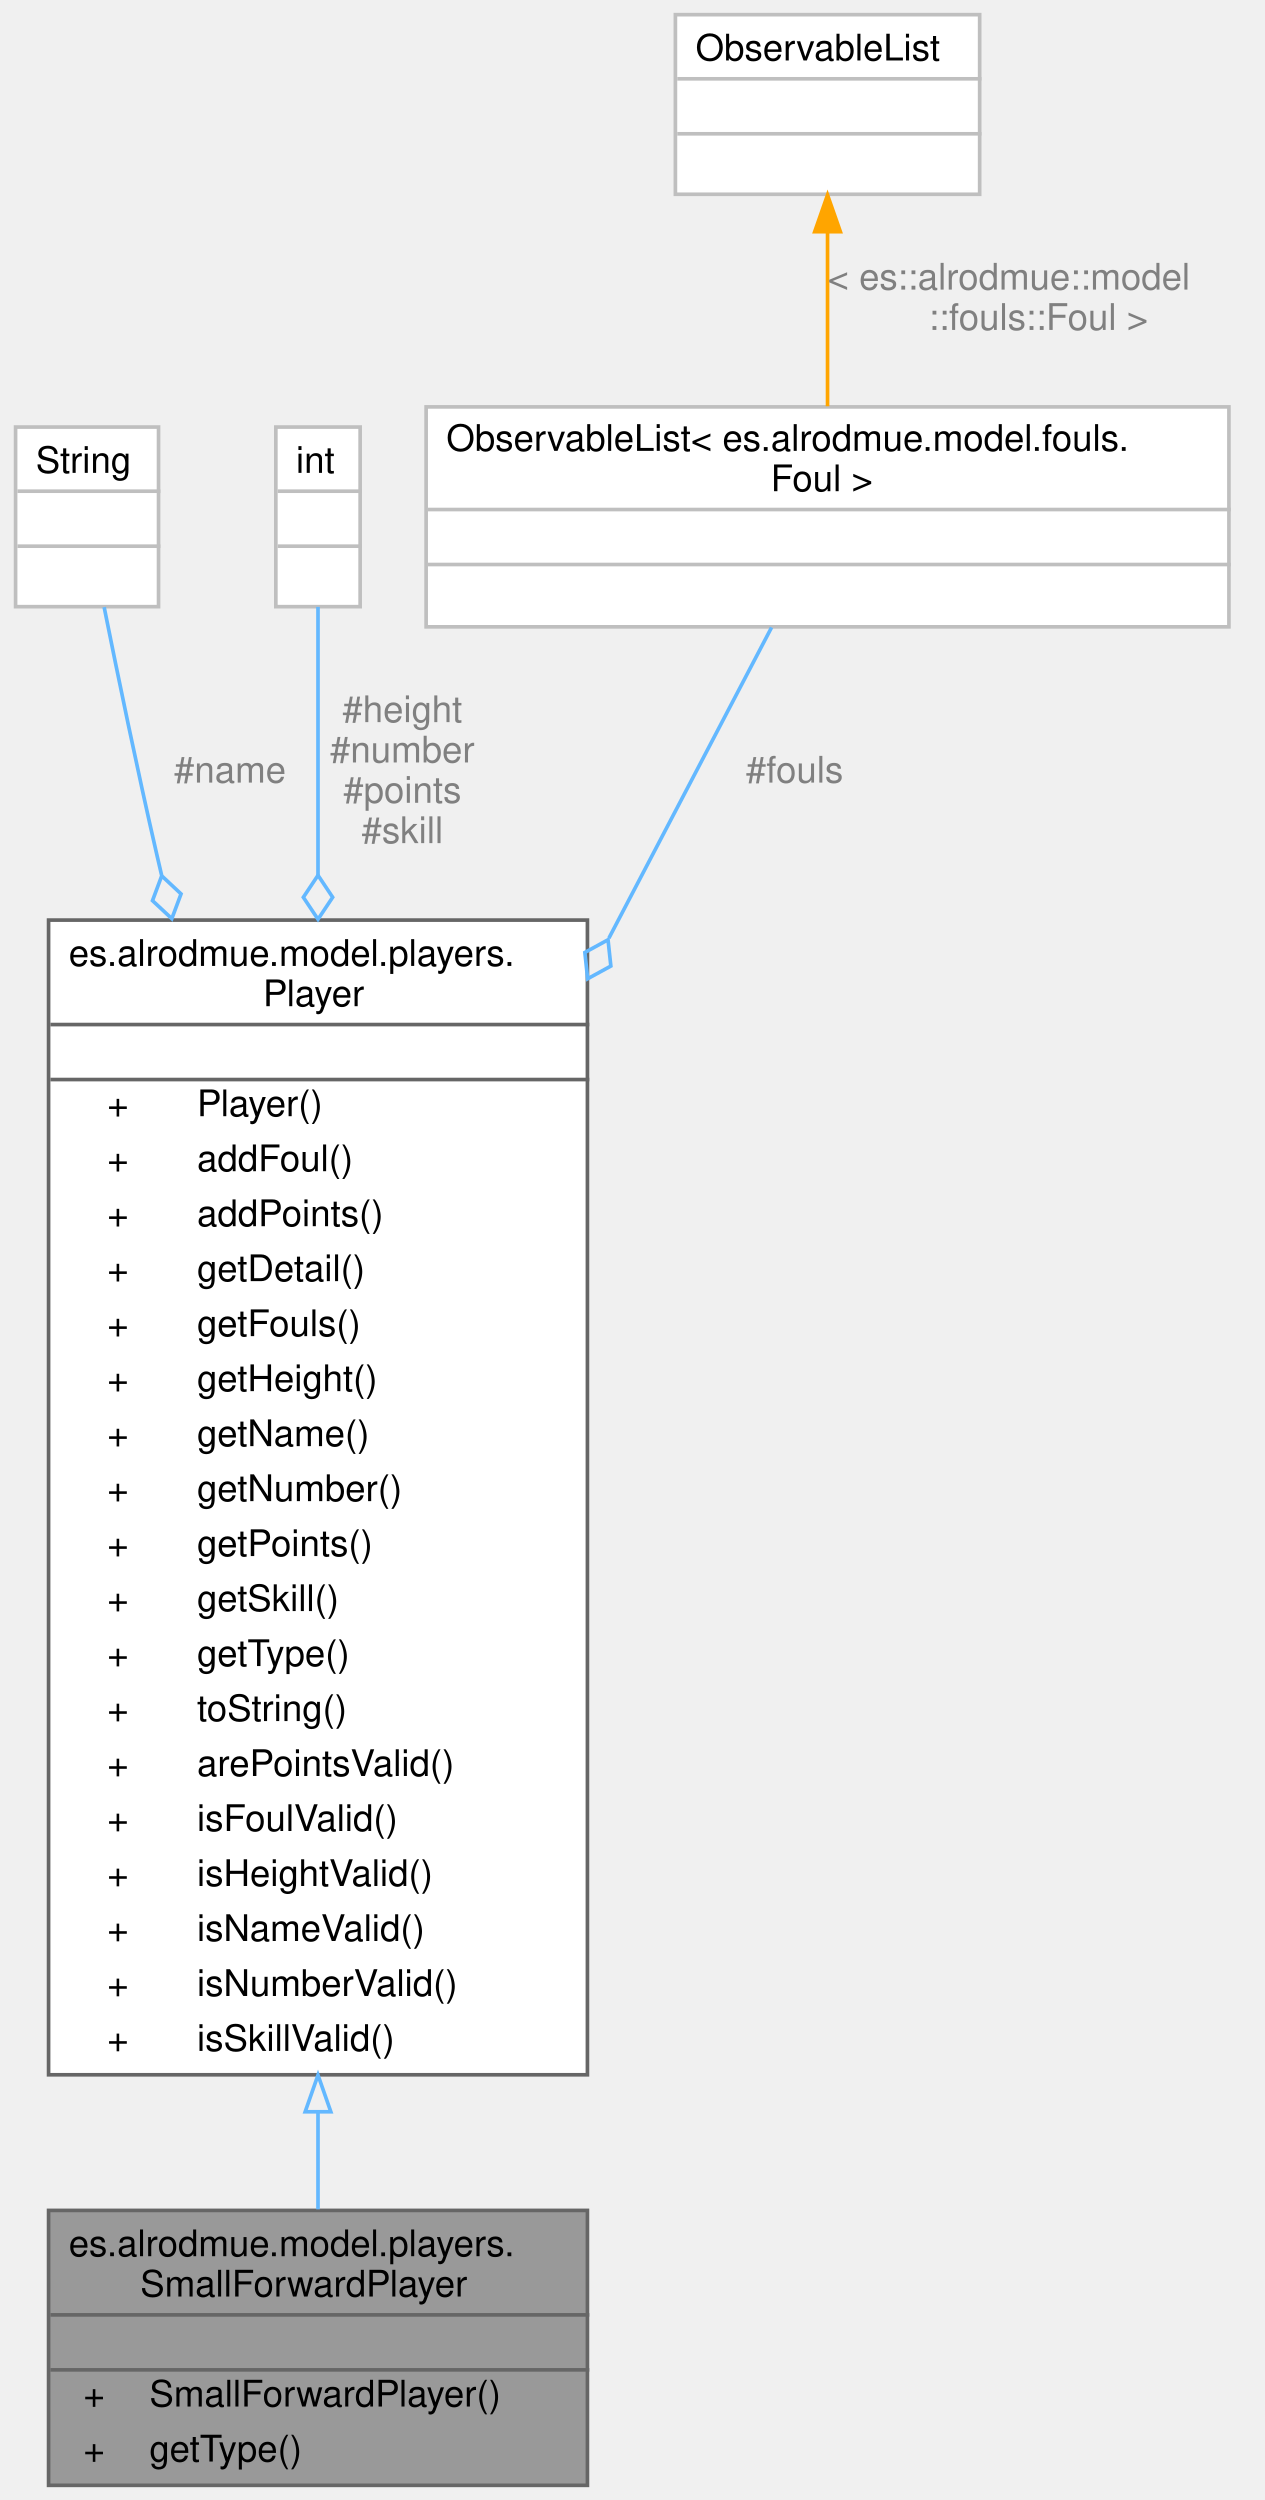
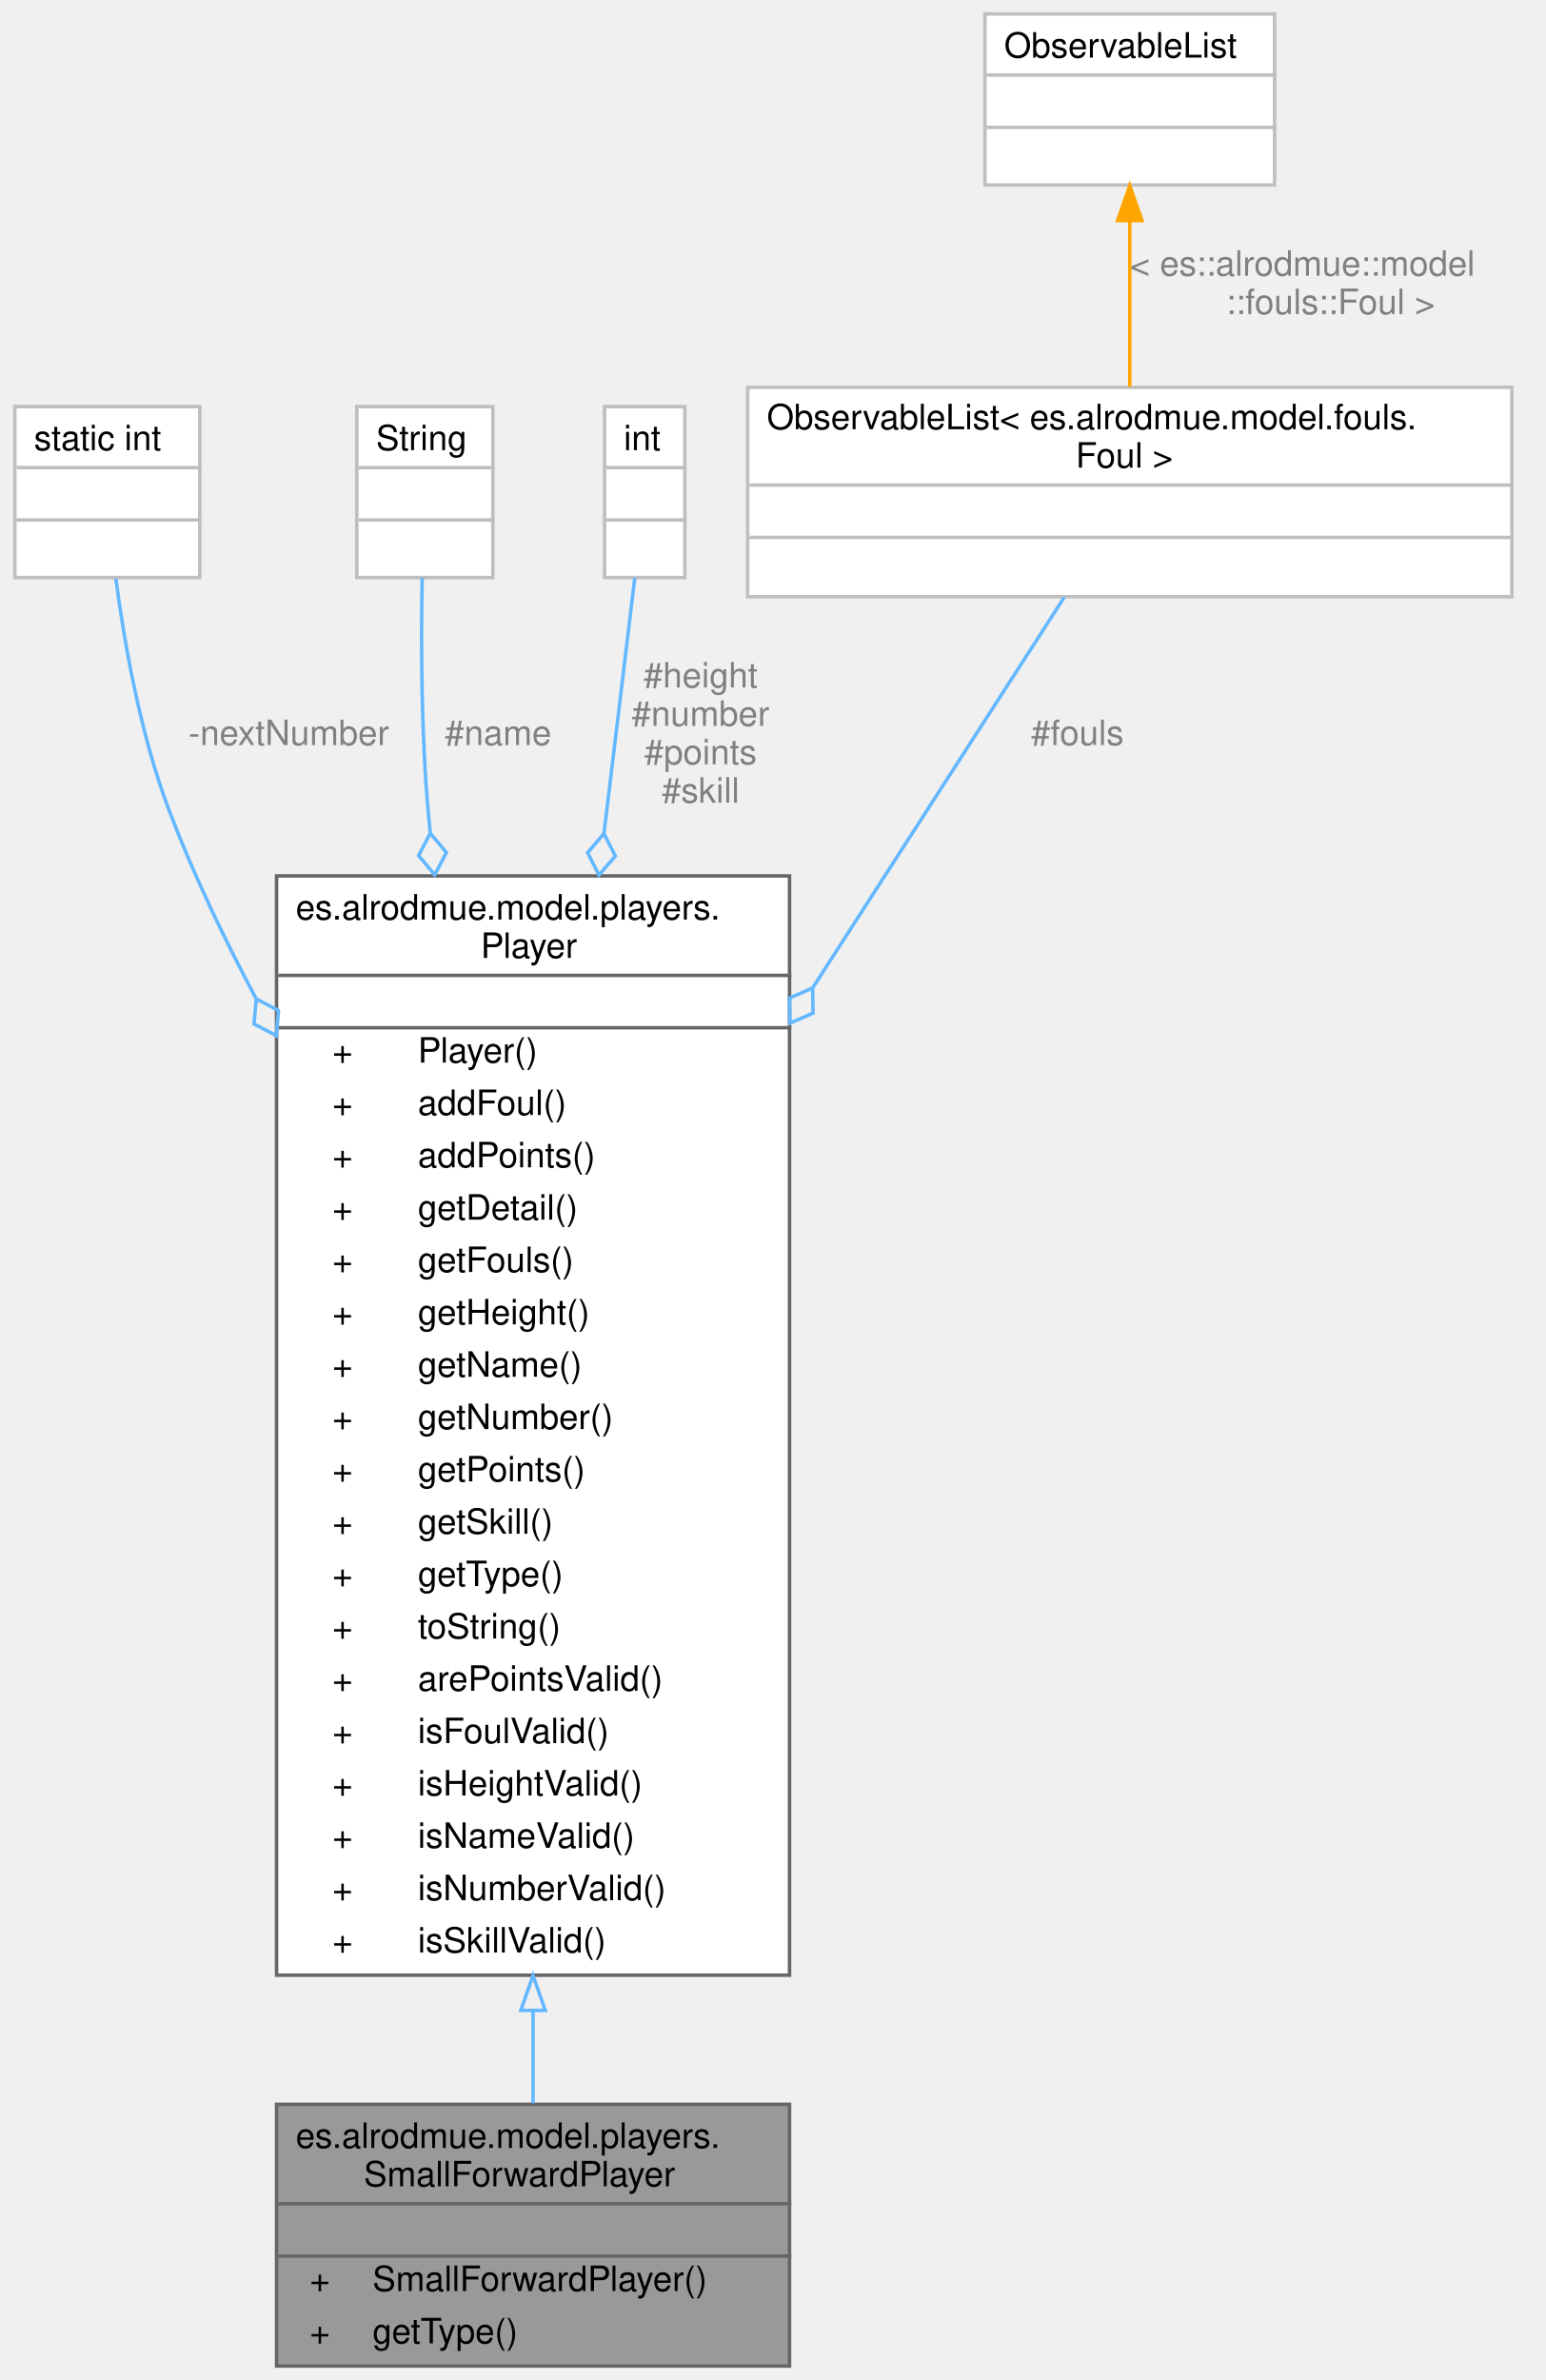
- <svg xmlns="http://www.w3.org/2000/svg" xmlns:xlink="http://www.w3.org/1999/xlink" width="345pt" height="682pt" viewBox="0.00 0.00 344.50 682.00">
+ <svg xmlns="http://www.w3.org/2000/svg" xmlns:xlink="http://www.w3.org/1999/xlink" width="443pt" height="682pt" viewBox="0.00 0.00 442.50 682.00">
  <g id="graph0" class="graph" transform="scale(1 1) rotate(0) translate(4 678)">
    <g id="Node000001" class="node">
      <g id="a_Node000001">
        <a xlink:title=" ">
-           <polygon fill="#999999" stroke="transparent" points="156,-75 9,-75 9,0 156,0 156,-75" />
-           <text text-anchor="start" x="14.5" y="-62.5" font-family="Helvetica,sans-Serif" font-size="10.00">es.alrodmue.model.players.</text>
-           <text text-anchor="start" x="34" y="-51.5" font-family="Helvetica,sans-Serif" font-size="10.00">SmallForwardPlayer</text>
-           <text text-anchor="start" x="81" y="-36.5" font-family="Helvetica,sans-Serif" font-size="10.00"> </text>
-           <text text-anchor="start" x="18.5" y="-21.5" font-family="Helvetica,sans-Serif" font-size="10.00">+</text>
-           <text text-anchor="start" x="36.5" y="-21.5" font-family="Helvetica,sans-Serif" font-size="10.00">SmallForwardPlayer()</text>
-           <text text-anchor="start" x="18.5" y="-6.5" font-family="Helvetica,sans-Serif" font-size="10.00">+</text>
-           <text text-anchor="start" x="36.5" y="-6.5" font-family="Helvetica,sans-Serif" font-size="10.00">getType()</text>
-           <polygon fill="#666666" stroke="#666666" points="9.5,-46.5 9.5,-46.5 156.5,-46.5 156.5,-46.5 9.5,-46.5" />
-           <polygon fill="#666666" stroke="#666666" points="9.5,-31.5 9.5,-31.5 156.5,-31.5 156.5,-31.5 9.5,-31.5" />
-           <polygon fill="none" stroke="#666666" points="9,0 9,-75 156,-75 156,0 9,0" />
+           <polygon fill="#999999" stroke="transparent" points="222,-75 75,-75 75,0 222,0 222,-75" />
+           <text text-anchor="start" x="80.5" y="-62.5" font-family="Helvetica,sans-Serif" font-size="10.00">es.alrodmue.model.players.</text>
+           <text text-anchor="start" x="100" y="-51.5" font-family="Helvetica,sans-Serif" font-size="10.00">SmallForwardPlayer</text>
+           <text text-anchor="start" x="147" y="-36.5" font-family="Helvetica,sans-Serif" font-size="10.00"> </text>
+           <text text-anchor="start" x="84.5" y="-21.5" font-family="Helvetica,sans-Serif" font-size="10.00">+</text>
+           <text text-anchor="start" x="102.5" y="-21.5" font-family="Helvetica,sans-Serif" font-size="10.00">SmallForwardPlayer()</text>
+           <text text-anchor="start" x="84.5" y="-6.5" font-family="Helvetica,sans-Serif" font-size="10.00">+</text>
+           <text text-anchor="start" x="102.5" y="-6.5" font-family="Helvetica,sans-Serif" font-size="10.00">getType()</text>
+           <polygon fill="#666666" stroke="#666666" points="75.5,-46.5 75.5,-46.5 222.5,-46.5 222.5,-46.5 75.5,-46.5" />
+           <polygon fill="#666666" stroke="#666666" points="75.5,-31.5 75.5,-31.5 222.5,-31.5 222.5,-31.5 75.5,-31.5" />
+           <polygon fill="none" stroke="#666666" points="75,0 75,-75 222,-75 222,0 75,0" />
        </a>
      </g>
    </g>
    <g id="Node000002" class="node">
      <g id="a_Node000002">
        <a xlink:href="classes_1_1alrodmue_1_1model_1_1players_1_1Player.xhtml" target="_top" xlink:title=" ">
-           <polygon fill="white" stroke="transparent" points="156,-427 9,-427 9,-112 156,-112 156,-427" />
-           <text text-anchor="start" x="14.5" y="-414.5" font-family="Helvetica,sans-Serif" font-size="10.00">es.alrodmue.model.players.</text>
-           <text text-anchor="start" x="67.5" y="-403.5" font-family="Helvetica,sans-Serif" font-size="10.00">Player</text>
-           <text text-anchor="start" x="81" y="-388.5" font-family="Helvetica,sans-Serif" font-size="10.00"> </text>
-           <text text-anchor="start" x="25" y="-373.5" font-family="Helvetica,sans-Serif" font-size="10.00">+</text>
-           <text text-anchor="start" x="49.5" y="-373.5" font-family="Helvetica,sans-Serif" font-size="10.00">Player()</text>
-           <text text-anchor="start" x="25" y="-358.5" font-family="Helvetica,sans-Serif" font-size="10.00">+</text>
-           <text text-anchor="start" x="49.5" y="-358.5" font-family="Helvetica,sans-Serif" font-size="10.00">addFoul()</text>
-           <text text-anchor="start" x="25" y="-343.5" font-family="Helvetica,sans-Serif" font-size="10.00">+</text>
-           <text text-anchor="start" x="49.5" y="-343.5" font-family="Helvetica,sans-Serif" font-size="10.00">addPoints()</text>
-           <text text-anchor="start" x="25" y="-328.5" font-family="Helvetica,sans-Serif" font-size="10.00">+</text>
-           <text text-anchor="start" x="49.5" y="-328.5" font-family="Helvetica,sans-Serif" font-size="10.00">getDetail()</text>
-           <text text-anchor="start" x="25" y="-313.5" font-family="Helvetica,sans-Serif" font-size="10.00">+</text>
-           <text text-anchor="start" x="49.5" y="-313.5" font-family="Helvetica,sans-Serif" font-size="10.00">getFouls()</text>
-           <text text-anchor="start" x="25" y="-298.5" font-family="Helvetica,sans-Serif" font-size="10.00">+</text>
-           <text text-anchor="start" x="49.5" y="-298.5" font-family="Helvetica,sans-Serif" font-size="10.00">getHeight()</text>
-           <text text-anchor="start" x="25" y="-283.5" font-family="Helvetica,sans-Serif" font-size="10.00">+</text>
-           <text text-anchor="start" x="49.5" y="-283.5" font-family="Helvetica,sans-Serif" font-size="10.00">getName()</text>
-           <text text-anchor="start" x="25" y="-268.5" font-family="Helvetica,sans-Serif" font-size="10.00">+</text>
-           <text text-anchor="start" x="49.5" y="-268.5" font-family="Helvetica,sans-Serif" font-size="10.00">getNumber()</text>
-           <text text-anchor="start" x="25" y="-253.5" font-family="Helvetica,sans-Serif" font-size="10.00">+</text>
-           <text text-anchor="start" x="49.5" y="-253.5" font-family="Helvetica,sans-Serif" font-size="10.00">getPoints()</text>
-           <text text-anchor="start" x="25" y="-238.5" font-family="Helvetica,sans-Serif" font-size="10.00">+</text>
-           <text text-anchor="start" x="49.5" y="-238.5" font-family="Helvetica,sans-Serif" font-size="10.00">getSkill()</text>
-           <text text-anchor="start" x="25" y="-223.5" font-family="Helvetica,sans-Serif" font-size="10.00">+</text>
-           <text text-anchor="start" x="49.5" y="-223.5" font-family="Helvetica,sans-Serif" font-size="10.00">getType()</text>
-           <text text-anchor="start" x="25" y="-208.5" font-family="Helvetica,sans-Serif" font-size="10.00">+</text>
-           <text text-anchor="start" x="49.5" y="-208.5" font-family="Helvetica,sans-Serif" font-size="10.00">toString()</text>
-           <text text-anchor="start" x="25" y="-193.5" font-family="Helvetica,sans-Serif" font-size="10.00">+</text>
-           <text text-anchor="start" x="49.5" y="-193.5" font-family="Helvetica,sans-Serif" font-size="10.00">arePointsValid()</text>
-           <text text-anchor="start" x="25" y="-178.5" font-family="Helvetica,sans-Serif" font-size="10.00">+</text>
-           <text text-anchor="start" x="49.5" y="-178.5" font-family="Helvetica,sans-Serif" font-size="10.00">isFoulValid()</text>
-           <text text-anchor="start" x="25" y="-163.5" font-family="Helvetica,sans-Serif" font-size="10.00">+</text>
-           <text text-anchor="start" x="49.5" y="-163.5" font-family="Helvetica,sans-Serif" font-size="10.00">isHeightValid()</text>
-           <text text-anchor="start" x="25" y="-148.5" font-family="Helvetica,sans-Serif" font-size="10.00">+</text>
-           <text text-anchor="start" x="49.5" y="-148.5" font-family="Helvetica,sans-Serif" font-size="10.00">isNameValid()</text>
-           <text text-anchor="start" x="25" y="-133.5" font-family="Helvetica,sans-Serif" font-size="10.00">+</text>
-           <text text-anchor="start" x="49.5" y="-133.5" font-family="Helvetica,sans-Serif" font-size="10.00">isNumberValid()</text>
-           <text text-anchor="start" x="25" y="-118.5" font-family="Helvetica,sans-Serif" font-size="10.00">+</text>
-           <text text-anchor="start" x="49.5" y="-118.5" font-family="Helvetica,sans-Serif" font-size="10.00">isSkillValid()</text>
-           <polygon fill="#666666" stroke="#666666" points="9.5,-398.5 9.5,-398.5 156.5,-398.5 156.5,-398.5 9.5,-398.5" />
-           <polygon fill="#666666" stroke="#666666" points="9.5,-383.5 9.5,-383.5 156.5,-383.5 156.5,-383.5 9.5,-383.5" />
-           <polygon fill="none" stroke="#666666" points="9,-112 9,-427 156,-427 156,-112 9,-112" />
+           <polygon fill="white" stroke="transparent" points="222,-427 75,-427 75,-112 222,-112 222,-427" />
+           <text text-anchor="start" x="80.5" y="-414.5" font-family="Helvetica,sans-Serif" font-size="10.00">es.alrodmue.model.players.</text>
+           <text text-anchor="start" x="133.5" y="-403.5" font-family="Helvetica,sans-Serif" font-size="10.00">Player</text>
+           <text text-anchor="start" x="147" y="-388.5" font-family="Helvetica,sans-Serif" font-size="10.00"> </text>
+           <text text-anchor="start" x="91" y="-373.5" font-family="Helvetica,sans-Serif" font-size="10.00">+</text>
+           <text text-anchor="start" x="115.5" y="-373.5" font-family="Helvetica,sans-Serif" font-size="10.00">Player()</text>
+           <text text-anchor="start" x="91" y="-358.5" font-family="Helvetica,sans-Serif" font-size="10.00">+</text>
+           <text text-anchor="start" x="115.5" y="-358.5" font-family="Helvetica,sans-Serif" font-size="10.00">addFoul()</text>
+           <text text-anchor="start" x="91" y="-343.5" font-family="Helvetica,sans-Serif" font-size="10.00">+</text>
+           <text text-anchor="start" x="115.5" y="-343.5" font-family="Helvetica,sans-Serif" font-size="10.00">addPoints()</text>
+           <text text-anchor="start" x="91" y="-328.5" font-family="Helvetica,sans-Serif" font-size="10.00">+</text>
+           <text text-anchor="start" x="115.5" y="-328.5" font-family="Helvetica,sans-Serif" font-size="10.00">getDetail()</text>
+           <text text-anchor="start" x="91" y="-313.5" font-family="Helvetica,sans-Serif" font-size="10.00">+</text>
+           <text text-anchor="start" x="115.5" y="-313.5" font-family="Helvetica,sans-Serif" font-size="10.00">getFouls()</text>
+           <text text-anchor="start" x="91" y="-298.5" font-family="Helvetica,sans-Serif" font-size="10.00">+</text>
+           <text text-anchor="start" x="115.5" y="-298.5" font-family="Helvetica,sans-Serif" font-size="10.00">getHeight()</text>
+           <text text-anchor="start" x="91" y="-283.5" font-family="Helvetica,sans-Serif" font-size="10.00">+</text>
+           <text text-anchor="start" x="115.5" y="-283.5" font-family="Helvetica,sans-Serif" font-size="10.00">getName()</text>
+           <text text-anchor="start" x="91" y="-268.5" font-family="Helvetica,sans-Serif" font-size="10.00">+</text>
+           <text text-anchor="start" x="115.5" y="-268.5" font-family="Helvetica,sans-Serif" font-size="10.00">getNumber()</text>
+           <text text-anchor="start" x="91" y="-253.5" font-family="Helvetica,sans-Serif" font-size="10.00">+</text>
+           <text text-anchor="start" x="115.5" y="-253.5" font-family="Helvetica,sans-Serif" font-size="10.00">getPoints()</text>
+           <text text-anchor="start" x="91" y="-238.5" font-family="Helvetica,sans-Serif" font-size="10.00">+</text>
+           <text text-anchor="start" x="115.5" y="-238.5" font-family="Helvetica,sans-Serif" font-size="10.00">getSkill()</text>
+           <text text-anchor="start" x="91" y="-223.5" font-family="Helvetica,sans-Serif" font-size="10.00">+</text>
+           <text text-anchor="start" x="115.5" y="-223.5" font-family="Helvetica,sans-Serif" font-size="10.00">getType()</text>
+           <text text-anchor="start" x="91" y="-208.5" font-family="Helvetica,sans-Serif" font-size="10.00">+</text>
+           <text text-anchor="start" x="115.5" y="-208.5" font-family="Helvetica,sans-Serif" font-size="10.00">toString()</text>
+           <text text-anchor="start" x="91" y="-193.5" font-family="Helvetica,sans-Serif" font-size="10.00">+</text>
+           <text text-anchor="start" x="115.5" y="-193.5" font-family="Helvetica,sans-Serif" font-size="10.00">arePointsValid()</text>
+           <text text-anchor="start" x="91" y="-178.5" font-family="Helvetica,sans-Serif" font-size="10.00">+</text>
+           <text text-anchor="start" x="115.5" y="-178.5" font-family="Helvetica,sans-Serif" font-size="10.00">isFoulValid()</text>
+           <text text-anchor="start" x="91" y="-163.5" font-family="Helvetica,sans-Serif" font-size="10.00">+</text>
+           <text text-anchor="start" x="115.5" y="-163.5" font-family="Helvetica,sans-Serif" font-size="10.00">isHeightValid()</text>
+           <text text-anchor="start" x="91" y="-148.5" font-family="Helvetica,sans-Serif" font-size="10.00">+</text>
+           <text text-anchor="start" x="115.5" y="-148.5" font-family="Helvetica,sans-Serif" font-size="10.00">isNameValid()</text>
+           <text text-anchor="start" x="91" y="-133.5" font-family="Helvetica,sans-Serif" font-size="10.00">+</text>
+           <text text-anchor="start" x="115.5" y="-133.5" font-family="Helvetica,sans-Serif" font-size="10.00">isNumberValid()</text>
+           <text text-anchor="start" x="91" y="-118.5" font-family="Helvetica,sans-Serif" font-size="10.00">+</text>
+           <text text-anchor="start" x="115.5" y="-118.5" font-family="Helvetica,sans-Serif" font-size="10.00">isSkillValid()</text>
+           <polygon fill="#666666" stroke="#666666" points="75.5,-398.5 75.5,-398.5 222.5,-398.5 222.5,-398.5 75.5,-398.5" />
+           <polygon fill="#666666" stroke="#666666" points="75.5,-383.5 75.5,-383.5 222.5,-383.5 222.5,-383.5 75.5,-383.5" />
+           <polygon fill="none" stroke="#666666" points="75,-112 75,-427 222,-427 222,-112 75,-112" />
        </a>
      </g>
    </g>
    <g id="edge1_Node000001_Node000002" class="edge">
      <g id="a_edge1_Node000001_Node000002">
        <a xlink:title=" ">
-           <path fill="none" stroke="#63b8ff" d="M82.5,-101.76C82.5,-92.21 82.5,-83.27 82.5,-75.29" />
-           <polygon fill="none" stroke="#63b8ff" points="79,-101.91 82.5,-111.91 86,-101.91 79,-101.91" />
+           <path fill="none" stroke="#63b8ff" d="M148.5,-101.76C148.5,-92.21 148.5,-83.27 148.5,-75.29" />
+           <polygon fill="none" stroke="#63b8ff" points="145,-101.91 148.5,-111.91 152,-101.91 145,-101.91" />
        </a>
      </g>
    </g>
    <g id="Node000003" class="node">
      <g id="a_Node000003">
        <a xlink:title=" ">
-           <polygon fill="white" stroke="transparent" points="39,-561.5 0,-561.5 0,-512.5 39,-512.5 39,-561.5" />
-           <text text-anchor="start" x="5.5" y="-549" font-family="Helvetica,sans-Serif" font-size="10.00">String</text>
-           <text text-anchor="start" x="18" y="-534" font-family="Helvetica,sans-Serif" font-size="10.00"> </text>
-           <text text-anchor="start" x="18" y="-519" font-family="Helvetica,sans-Serif" font-size="10.00"> </text>
-           <polygon fill="#bfbfbf" stroke="#bfbfbf" points="0.5,-544 0.5,-544 39.5,-544 39.5,-544 0.5,-544" />
-           <polygon fill="#bfbfbf" stroke="#bfbfbf" points="0.5,-529 0.5,-529 39.5,-529 39.5,-529 0.5,-529" />
-           <polygon fill="none" stroke="#bfbfbf" points="0,-512.5 0,-561.5 39,-561.5 39,-512.5 0,-512.5" />
+           <polygon fill="white" stroke="transparent" points="53,-561.5 0,-561.5 0,-512.5 53,-512.5 53,-561.5" />
+           <text text-anchor="start" x="5.5" y="-549" font-family="Helvetica,sans-Serif" font-size="10.00">static int</text>
+           <text text-anchor="start" x="25" y="-534" font-family="Helvetica,sans-Serif" font-size="10.00"> </text>
+           <text text-anchor="start" x="25" y="-519" font-family="Helvetica,sans-Serif" font-size="10.00"> </text>
+           <polygon fill="#bfbfbf" stroke="#bfbfbf" points="0.5,-544 0.5,-544 53.5,-544 53.5,-544 0.5,-544" />
+           <polygon fill="#bfbfbf" stroke="#bfbfbf" points="0.5,-529 0.5,-529 53.5,-529 53.5,-529 0.5,-529" />
+           <polygon fill="none" stroke="#bfbfbf" points="0,-512.5 0,-561.5 53,-561.5 53,-512.5 0,-512.5" />
        </a>
      </g>
    </g>
    <g id="edge2_Node000002_Node000003" class="edge">
      <g id="a_edge2_Node000002_Node000003">
        <a xlink:title=" ">
-           <path fill="none" stroke="#63b8ff" d="M24.16,-512.37C27.85,-493.97 33.25,-467.8 38.5,-445 38.94,-443.1 39.38,-441.19 39.83,-439.27" />
-           <polygon fill="none" stroke="#63b8ff" points="39.87,-439.07 37.35,-432.31 42.62,-427.39 45.14,-434.14 39.87,-439.07" />
+           <path fill="none" stroke="#63b8ff" d="M28.95,-512.19C31.41,-493.46 36.08,-466.95 44.5,-445 51.3,-427.28 59.84,-409.29 69.08,-391.94" />
+           <polygon fill="none" stroke="#63b8ff" points="69.18,-391.76 68.54,-384.58 74.92,-381.22 75.56,-388.4 69.18,-391.76" />
        </a>
      </g>
-       <text text-anchor="middle" x="58.5" y="-464.5" font-family="Helvetica,sans-Serif" font-size="10.00" fill="grey"> #name</text>
+       <text text-anchor="middle" x="78.5" y="-464.5" font-family="Helvetica,sans-Serif" font-size="10.00" fill="grey"> -nextNumber</text>
    </g>
    <g id="Node000004" class="node">
      <g id="a_Node000004">
        <a xlink:title=" ">
-           <polygon fill="white" stroke="transparent" points="94,-561.5 71,-561.5 71,-512.5 94,-512.5 94,-561.5" />
-           <text text-anchor="start" x="76.5" y="-549" font-family="Helvetica,sans-Serif" font-size="10.00">int</text>
-           <text text-anchor="start" x="81" y="-534" font-family="Helvetica,sans-Serif" font-size="10.00"> </text>
-           <text text-anchor="start" x="81" y="-519" font-family="Helvetica,sans-Serif" font-size="10.00"> </text>
-           <polygon fill="#bfbfbf" stroke="#bfbfbf" points="71.5,-544 71.5,-544 94.5,-544 94.5,-544 71.5,-544" />
-           <polygon fill="#bfbfbf" stroke="#bfbfbf" points="71.5,-529 71.5,-529 94.5,-529 94.5,-529 71.5,-529" />
-           <polygon fill="none" stroke="#bfbfbf" points="71,-512.5 71,-561.5 94,-561.5 94,-512.5 71,-512.5" />
+           <polygon fill="white" stroke="transparent" points="137,-561.5 98,-561.5 98,-512.5 137,-512.5 137,-561.5" />
+           <text text-anchor="start" x="103.5" y="-549" font-family="Helvetica,sans-Serif" font-size="10.00">String</text>
+           <text text-anchor="start" x="116" y="-534" font-family="Helvetica,sans-Serif" font-size="10.00"> </text>
+           <text text-anchor="start" x="116" y="-519" font-family="Helvetica,sans-Serif" font-size="10.00"> </text>
+           <polygon fill="#bfbfbf" stroke="#bfbfbf" points="98.5,-544 98.5,-544 137.5,-544 137.5,-544 98.5,-544" />
+           <polygon fill="#bfbfbf" stroke="#bfbfbf" points="98.5,-529 98.5,-529 137.5,-529 137.5,-529 98.5,-529" />
+           <polygon fill="none" stroke="#bfbfbf" points="98,-512.5 98,-561.5 137,-561.5 137,-512.5 98,-512.5" />
        </a>
      </g>
    </g>
    <g id="edge3_Node000002_Node000004" class="edge">
      <g id="a_edge3_Node000002_Node000004">
        <a xlink:title=" ">
-           <path fill="none" stroke="#63b8ff" d="M82.5,-512.44C82.5,-494.54 82.5,-468.13 82.5,-439.27" />
-           <polygon fill="none" stroke="#63b8ff" points="82.5,-439.22 78.5,-433.22 82.5,-427.22 86.5,-433.22 82.5,-439.22" />
+           <path fill="none" stroke="#63b8ff" d="M116.73,-512.38C116.38,-493.98 116.43,-467.82 118.5,-445 118.67,-443.09 118.86,-441.17 119.05,-439.24" />
+           <polygon fill="none" stroke="#63b8ff" points="119.05,-439.23 115.71,-432.84 120.33,-427.3 123.67,-433.7 119.05,-439.23" />
        </a>
      </g>
-       <text text-anchor="middle" x="105.5" y="-481" font-family="Helvetica,sans-Serif" font-size="10.00" fill="grey"> #height</text>
-       <text text-anchor="middle" x="105.5" y="-470" font-family="Helvetica,sans-Serif" font-size="10.00" fill="grey">#number</text>
-       <text text-anchor="middle" x="105.5" y="-459" font-family="Helvetica,sans-Serif" font-size="10.00" fill="grey">#points</text>
-       <text text-anchor="middle" x="105.5" y="-448" font-family="Helvetica,sans-Serif" font-size="10.00" fill="grey">#skill</text>
+       <text text-anchor="middle" x="138.5" y="-464.5" font-family="Helvetica,sans-Serif" font-size="10.00" fill="grey"> #name</text>
    </g>
    <g id="Node000005" class="node">
      <g id="a_Node000005">
        <a xlink:title=" ">
-           <polygon fill="white" stroke="transparent" points="331,-567 112,-567 112,-507 331,-507 331,-567" />
-           <text text-anchor="start" x="117.5" y="-555" font-family="Helvetica,sans-Serif" font-size="10.00">ObservableList&lt; es.alrodmue.model.fouls.</text>
-           <text text-anchor="start" x="206" y="-544" font-family="Helvetica,sans-Serif" font-size="10.00">Foul &gt;</text>
-           <text text-anchor="start" x="220" y="-529" font-family="Helvetica,sans-Serif" font-size="10.00"> </text>
-           <text text-anchor="start" x="220" y="-514" font-family="Helvetica,sans-Serif" font-size="10.00"> </text>
-           <polygon fill="#bfbfbf" stroke="#bfbfbf" points="112.5,-539 112.5,-539 331.5,-539 331.5,-539 112.5,-539" />
-           <polygon fill="#bfbfbf" stroke="#bfbfbf" points="112.5,-524 112.5,-524 331.5,-524 331.5,-524 112.5,-524" />
-           <polygon fill="none" stroke="#bfbfbf" points="112,-507 112,-567 331,-567 331,-507 112,-507" />
+           <polygon fill="white" stroke="transparent" points="192,-561.5 169,-561.5 169,-512.5 192,-512.5 192,-561.5" />
+           <text text-anchor="start" x="174.5" y="-549" font-family="Helvetica,sans-Serif" font-size="10.00">int</text>
+           <text text-anchor="start" x="179" y="-534" font-family="Helvetica,sans-Serif" font-size="10.00"> </text>
+           <text text-anchor="start" x="179" y="-519" font-family="Helvetica,sans-Serif" font-size="10.00"> </text>
+           <polygon fill="#bfbfbf" stroke="#bfbfbf" points="169.5,-544 169.5,-544 192.5,-544 192.5,-544 169.5,-544" />
+           <polygon fill="#bfbfbf" stroke="#bfbfbf" points="169.5,-529 169.5,-529 192.5,-529 192.5,-529 169.5,-529" />
+           <polygon fill="none" stroke="#bfbfbf" points="169,-512.5 169,-561.5 192,-561.5 192,-512.5 169,-512.5" />
        </a>
      </g>
    </g>
    <g id="edge4_Node000002_Node000005" class="edge">
      <g id="a_edge4_Node000002_Node000005">
        <a xlink:title=" ">
-           <path fill="none" stroke="#63b8ff" d="M206.23,-506.83C195.01,-485.41 178.83,-454.49 161.84,-422.05" />
-           <polygon fill="none" stroke="#63b8ff" points="161.62,-421.63 155.3,-418.17 156.06,-411 162.39,-414.46 161.62,-421.63" />
+           <path fill="none" stroke="#63b8ff" d="M177.66,-512.44C175.5,-494.54 172.32,-468.13 168.84,-439.27" />
+           <polygon fill="none" stroke="#63b8ff" points="168.82,-439.13 164.14,-433.66 167.39,-427.22 172.08,-432.7 168.82,-439.13" />
        </a>
      </g>
-       <text text-anchor="middle" x="212.5" y="-464.5" font-family="Helvetica,sans-Serif" font-size="10.00" fill="grey"> #fouls</text>
+       <text text-anchor="middle" x="196.5" y="-481" font-family="Helvetica,sans-Serif" font-size="10.00" fill="grey"> #height</text>
+       <text text-anchor="middle" x="196.5" y="-470" font-family="Helvetica,sans-Serif" font-size="10.00" fill="grey">#number</text>
+       <text text-anchor="middle" x="196.5" y="-459" font-family="Helvetica,sans-Serif" font-size="10.00" fill="grey">#points</text>
+       <text text-anchor="middle" x="196.5" y="-448" font-family="Helvetica,sans-Serif" font-size="10.00" fill="grey">#skill</text>
    </g>
    <g id="Node000006" class="node">
      <g id="a_Node000006">
        <a xlink:title=" ">
-           <polygon fill="white" stroke="transparent" points="263,-674 180,-674 180,-625 263,-625 263,-674" />
-           <text text-anchor="start" x="185.5" y="-661.5" font-family="Helvetica,sans-Serif" font-size="10.00">ObservableList</text>
-           <text text-anchor="start" x="220" y="-646.5" font-family="Helvetica,sans-Serif" font-size="10.00"> </text>
-           <text text-anchor="start" x="220" y="-631.5" font-family="Helvetica,sans-Serif" font-size="10.00"> </text>
-           <polygon fill="#bfbfbf" stroke="#bfbfbf" points="180.5,-656.5 180.5,-656.5 263.5,-656.5 263.5,-656.5 180.5,-656.5" />
-           <polygon fill="#bfbfbf" stroke="#bfbfbf" points="180.5,-641.5 180.5,-641.5 263.5,-641.5 263.5,-641.5 180.5,-641.5" />
-           <polygon fill="none" stroke="#bfbfbf" points="180,-625 180,-674 263,-674 263,-625 180,-625" />
+           <polygon fill="white" stroke="transparent" points="429,-567 210,-567 210,-507 429,-507 429,-567" />
+           <text text-anchor="start" x="215.5" y="-555" font-family="Helvetica,sans-Serif" font-size="10.00">ObservableList&lt; es.alrodmue.model.fouls.</text>
+           <text text-anchor="start" x="304" y="-544" font-family="Helvetica,sans-Serif" font-size="10.00">Foul &gt;</text>
+           <text text-anchor="start" x="318" y="-529" font-family="Helvetica,sans-Serif" font-size="10.00"> </text>
+           <text text-anchor="start" x="318" y="-514" font-family="Helvetica,sans-Serif" font-size="10.00"> </text>
+           <polygon fill="#bfbfbf" stroke="#bfbfbf" points="210.5,-539 210.5,-539 429.5,-539 429.5,-539 210.5,-539" />
+           <polygon fill="#bfbfbf" stroke="#bfbfbf" points="210.5,-524 210.5,-524 429.5,-524 429.5,-524 210.5,-524" />
+           <polygon fill="none" stroke="#bfbfbf" points="210,-507 210,-567 429,-567 429,-507 210,-507" />
        </a>
      </g>
    </g>
-     <g id="edge5_Node000005_Node000006" class="edge">
-       <g id="a_edge5_Node000005_Node000006">
+     <g id="edge5_Node000002_Node000006" class="edge">
+       <g id="a_edge5_Node000002_Node000006">
        <a xlink:title=" ">
-           <path fill="none" stroke="orange" d="M221.5,-614.75C221.5,-599.56 221.5,-581.79 221.5,-567.17" />
-           <polygon fill="orange" stroke="orange" points="218,-614.79 221.5,-624.79 225,-614.8 218,-614.79" />
+           <path fill="none" stroke="#63b8ff" d="M300.71,-506.83C283.12,-479.51 255.58,-436.76 228.74,-395.09" />
+           <polygon fill="none" stroke="#63b8ff" points="228.62,-394.9 222.01,-392.02 222.13,-384.81 228.74,-387.69 228.62,-394.9" />
        </a>
      </g>
-       <text text-anchor="start" x="221.5" y="-599" font-family="Helvetica,sans-Serif" font-size="10.00" fill="grey"> &lt; es::alrodmue::model</text>
-       <text text-anchor="middle" x="279" y="-588" font-family="Helvetica,sans-Serif" font-size="10.00" fill="grey">::fouls::Foul &gt;</text>
+       <text text-anchor="middle" x="304.5" y="-464.5" font-family="Helvetica,sans-Serif" font-size="10.00" fill="grey"> #fouls</text>
+     </g>
+     <g id="Node000007" class="node">
+       <g id="a_Node000007">
+         <a xlink:title=" ">
+           <polygon fill="white" stroke="transparent" points="361,-674 278,-674 278,-625 361,-625 361,-674" />
+           <text text-anchor="start" x="283.5" y="-661.5" font-family="Helvetica,sans-Serif" font-size="10.00">ObservableList</text>
+           <text text-anchor="start" x="318" y="-646.5" font-family="Helvetica,sans-Serif" font-size="10.00"> </text>
+           <text text-anchor="start" x="318" y="-631.5" font-family="Helvetica,sans-Serif" font-size="10.00"> </text>
+           <polygon fill="#bfbfbf" stroke="#bfbfbf" points="278.5,-656.5 278.5,-656.5 361.5,-656.5 361.5,-656.5 278.5,-656.5" />
+           <polygon fill="#bfbfbf" stroke="#bfbfbf" points="278.5,-641.5 278.5,-641.5 361.5,-641.5 361.5,-641.5 278.5,-641.5" />
+           <polygon fill="none" stroke="#bfbfbf" points="278,-625 278,-674 361,-674 361,-625 278,-625" />
+         </a>
+       </g>
+     </g>
+     <g id="edge6_Node000006_Node000007" class="edge">
+       <g id="a_edge6_Node000006_Node000007">
+         <a xlink:title=" ">
+           <path fill="none" stroke="orange" d="M319.5,-614.75C319.5,-599.56 319.5,-581.79 319.5,-567.17" />
+           <polygon fill="orange" stroke="orange" points="316,-614.79 319.5,-624.79 323,-614.8 316,-614.79" />
+         </a>
+       </g>
+       <text text-anchor="start" x="319.5" y="-599" font-family="Helvetica,sans-Serif" font-size="10.00" fill="grey"> &lt; es::alrodmue::model</text>
+       <text text-anchor="middle" x="377" y="-588" font-family="Helvetica,sans-Serif" font-size="10.00" fill="grey">::fouls::Foul &gt;</text>
    </g>
  </g>
</svg>
